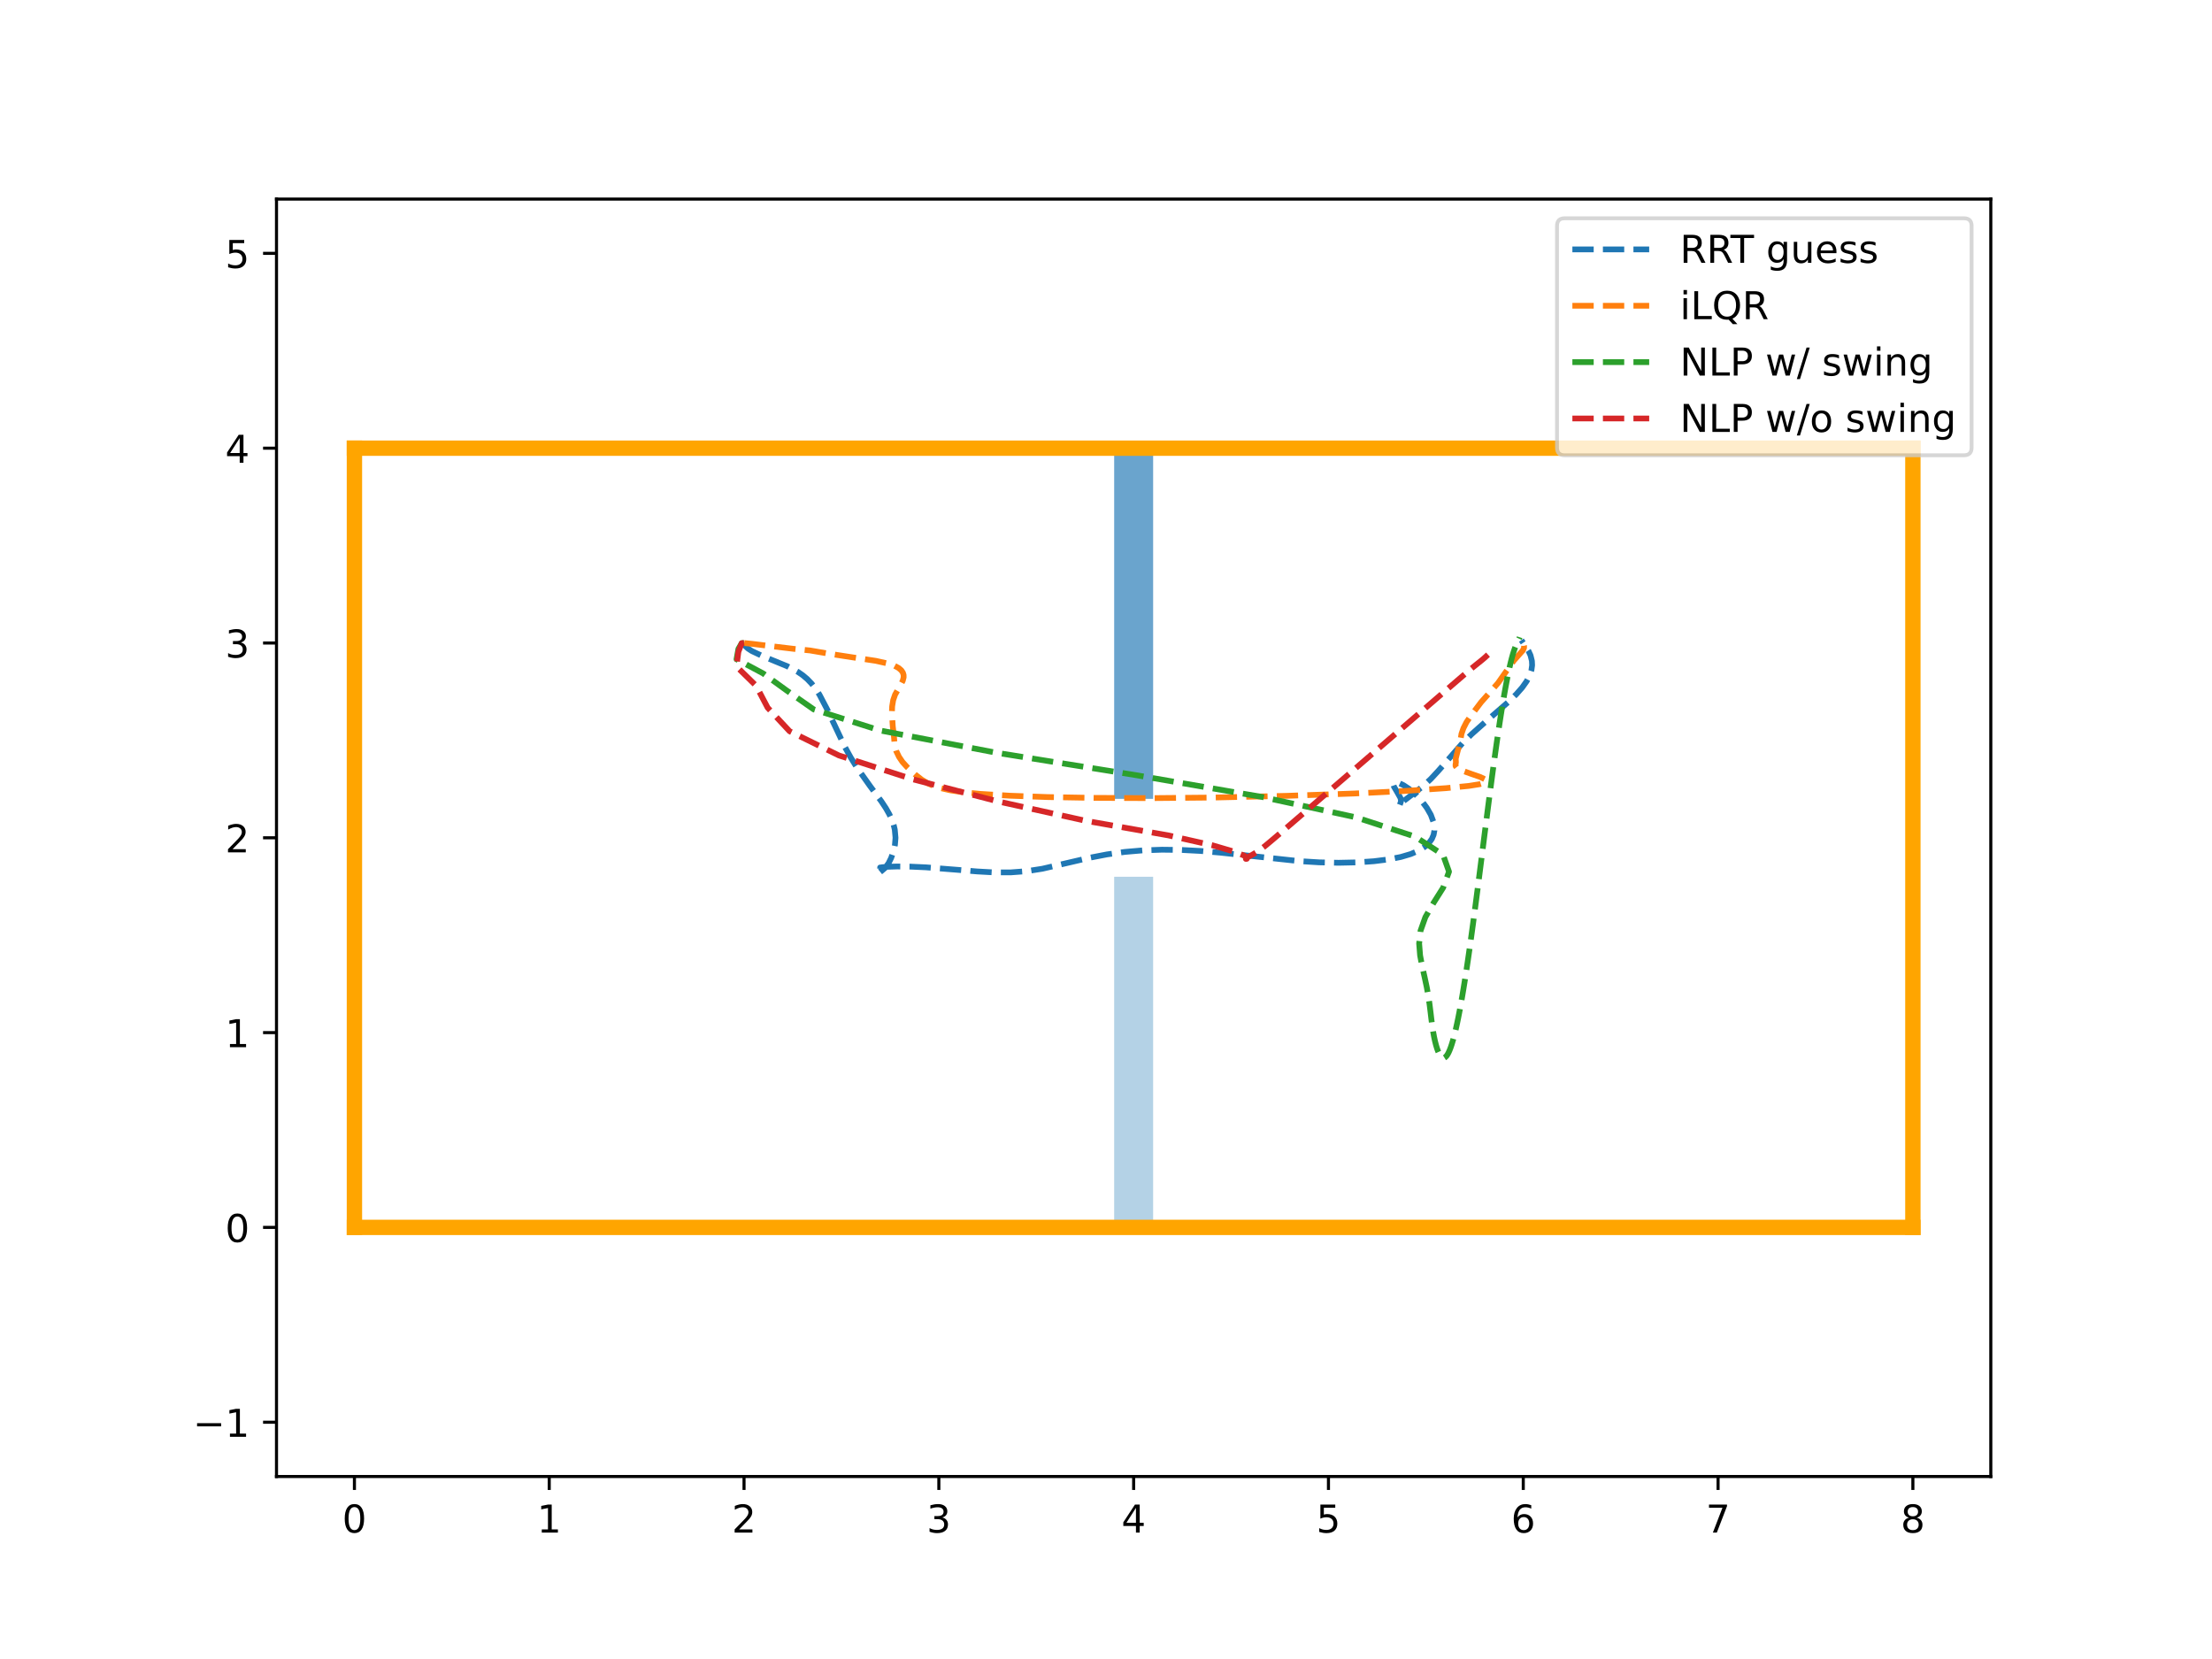
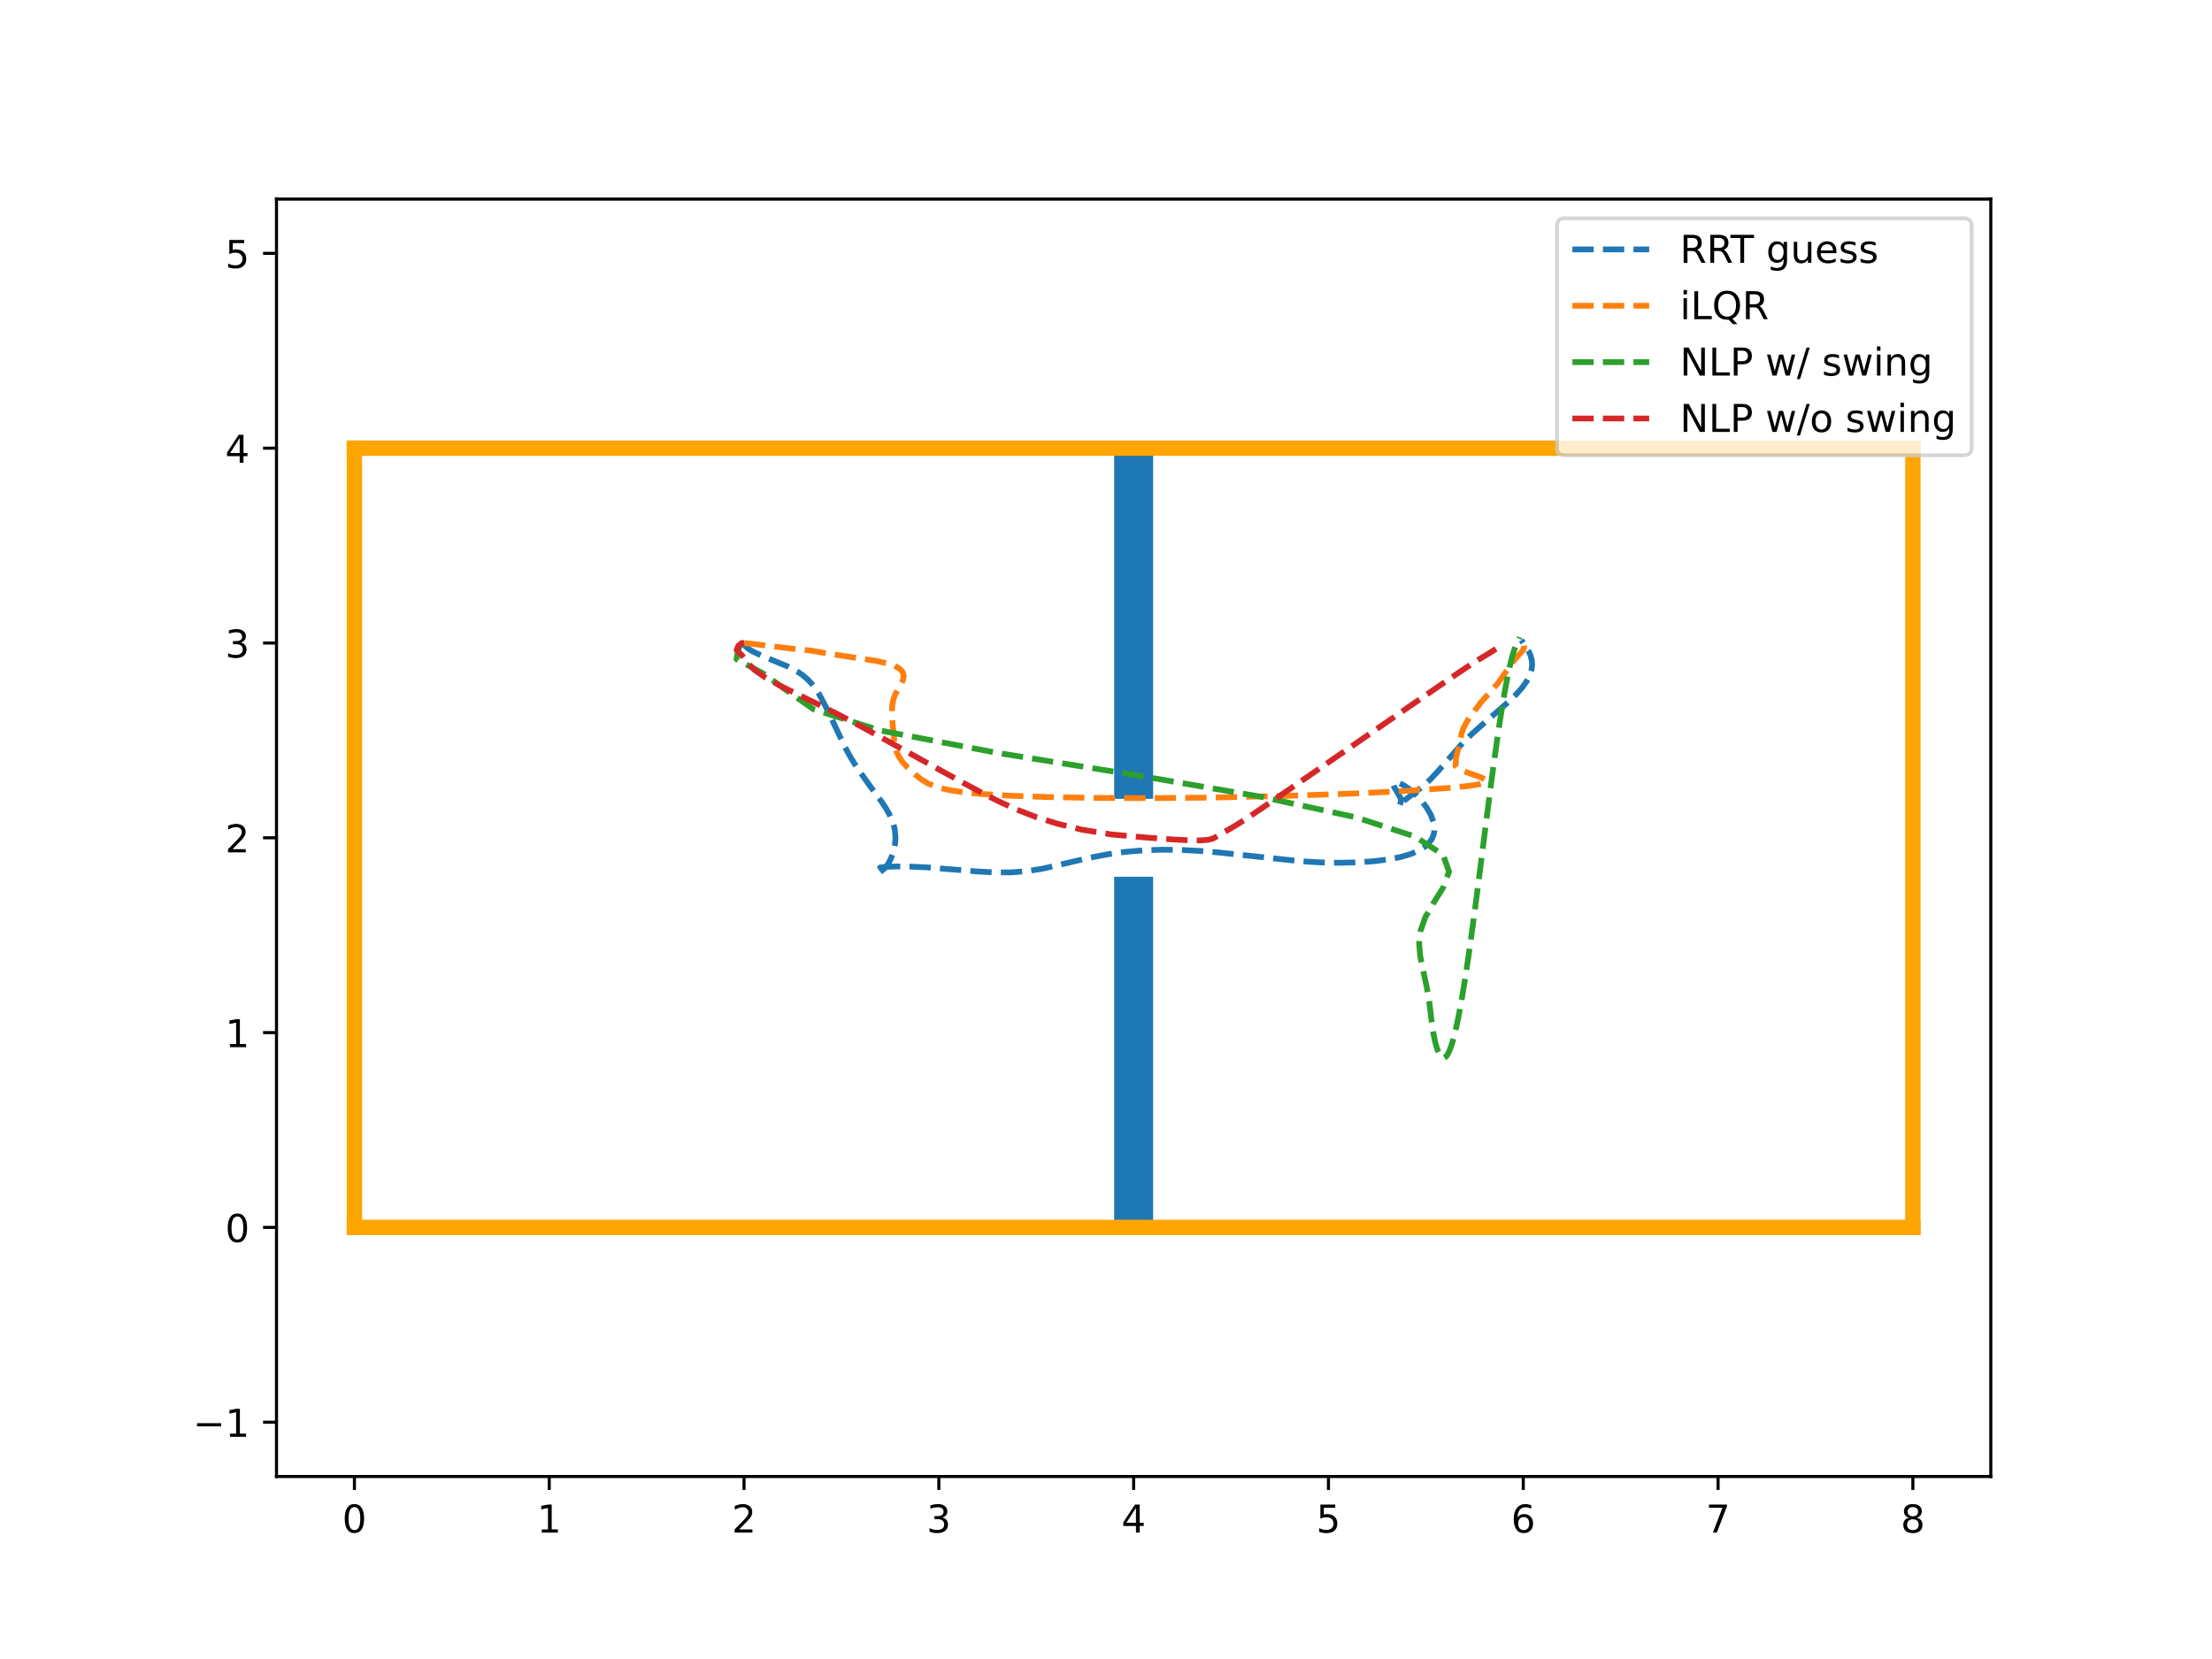
<svg xmlns="http://www.w3.org/2000/svg" xmlns:xlink="http://www.w3.org/1999/xlink" width="576pt" height="432pt" viewBox="0 0 576 432" version="1.1">
  <defs>
    <style type="text/css">*{stroke-linejoin: round; stroke-linecap: butt}</style>
  </defs>
  <g id="figure_1">
    <g id="patch_1">
      <path d="M 0 432  L 576 432  L 576 0  L 0 0  z " style="fill: #ffffff" />
    </g>
    <g id="axes_1">
      <g id="patch_2">
        <path d="M 72 384.48  L 518.4 384.48  L 518.4 51.84  L 72 51.84  z " style="fill: #ffffff" />
      </g>
      <g id="patch_3">
-         <path d="M 290.127 319.615  L 300.273 319.615  L 300.273 228.305  L 290.127 228.305  z " clip-path="url(#p650538c6ff)" style="fill: #1f77b4; opacity: 0.333" />
+         <path d="M 290.127 319.615  L 300.273 319.615  L 300.273 228.305  L 290.127 228.305  z " clip-path="url(#pde24bd3f09)" style="fill: #1f77b4" />
      </g>
      <g id="patch_4">
-         <path d="M 290.127 208.015  L 300.273 208.015  L 300.273 116.705  L 290.127 116.705  z " clip-path="url(#p650538c6ff)" style="fill: #1f77b4; opacity: 0.667" />
+         <path d="M 290.127 208.015  L 300.273 208.015  L 300.273 116.705  L 290.127 116.705  z " clip-path="url(#pde24bd3f09)" style="fill: #1f77b4" />
      </g>
      <g id="matplotlib.axis_1">
        <g id="xtick_1">
          <g id="line2d_1">
            <defs>
-               <path id="mfae6394531" d="M 0 0  L 0 3.5  " style="stroke: #000000; stroke-width: 0.8" />
-             </defs>
-             <g>
-               <use xlink:href="#mfae6394531" x="92.291" y="384.48" style="stroke: #000000; stroke-width: 0.8" />
+               <path id="mb5bb450be8" d="M 0 0  L 0 3.5  " style="stroke: #000000; stroke-width: 0.8" />
+             </defs>
+             <g>
+               <use xlink:href="#mb5bb450be8" x="92.291" y="384.48" style="stroke: #000000; stroke-width: 0.8" />
            </g>
          </g>
          <g id="text_1">
            <g transform="translate(89.10966 399.0784) scale(0.1 -0.1)">
              <defs>
                <path id="DejaVuSans-30" d="M 2034 4250  Q 1547 4250 1301 3770  Q 1056 3291 1056 2328  Q 1056 1369 1301 889  Q 1547 409 2034 409  Q 2525 409 2770 889  Q 3016 1369 3016 2328  Q 3016 3291 2770 3770  Q 2525 4250 2034 4250  z M 2034 4750  Q 2819 4750 3233 4129  Q 3647 3509 3647 2328  Q 3647 1150 3233 529  Q 2819 -91 2034 -91  Q 1250 -91 836 529  Q 422 1150 422 2328  Q 422 3509 836 4129  Q 1250 4750 2034 4750  z " transform="scale(0.015625)" />
              </defs>
              <use xlink:href="#DejaVuSans-30" />
            </g>
          </g>
        </g>
        <g id="xtick_2">
          <g id="line2d_2">
            <g>
-               <use xlink:href="#mfae6394531" x="143.018" y="384.48" style="stroke: #000000; stroke-width: 0.8" />
+               <use xlink:href="#mb5bb450be8" x="143.018" y="384.48" style="stroke: #000000; stroke-width: 0.8" />
            </g>
          </g>
          <g id="text_2">
            <g transform="translate(139.8369 399.0784) scale(0.1 -0.1)">
              <defs>
                <path id="DejaVuSans-31" d="M 794 531  L 1825 531  L 1825 4091  L 703 3866  L 703 4441  L 1819 4666  L 2450 4666  L 2450 531  L 3481 531  L 3481 0  L 794 0  L 794 531  z " transform="scale(0.015625)" />
              </defs>
              <use xlink:href="#DejaVuSans-31" />
            </g>
          </g>
        </g>
        <g id="xtick_3">
          <g id="line2d_3">
            <g>
-               <use xlink:href="#mfae6394531" x="193.745" y="384.48" style="stroke: #000000; stroke-width: 0.8" />
+               <use xlink:href="#mb5bb450be8" x="193.745" y="384.48" style="stroke: #000000; stroke-width: 0.8" />
            </g>
          </g>
          <g id="text_3">
            <g transform="translate(190.5642 399.0784) scale(0.1 -0.1)">
              <defs>
                <path id="DejaVuSans-32" d="M 1228 531  L 3431 531  L 3431 0  L 469 0  L 469 531  Q 828 903 1448 1529  Q 2069 2156 2228 2338  Q 2531 2678 2651 2914  Q 2772 3150 2772 3378  Q 2772 3750 2511 3984  Q 2250 4219 1831 4219  Q 1534 4219 1204 4116  Q 875 4013 500 3803  L 500 4441  Q 881 4594 1212 4672  Q 1544 4750 1819 4750  Q 2544 4750 2975 4387  Q 3406 4025 3406 3419  Q 3406 3131 3298 2873  Q 3191 2616 2906 2266  Q 2828 2175 2409 1742  Q 1991 1309 1228 531  z " transform="scale(0.015625)" />
              </defs>
              <use xlink:href="#DejaVuSans-32" />
            </g>
          </g>
        </g>
        <g id="xtick_4">
          <g id="line2d_4">
            <g>
-               <use xlink:href="#mfae6394531" x="244.473" y="384.48" style="stroke: #000000; stroke-width: 0.8" />
+               <use xlink:href="#mb5bb450be8" x="244.473" y="384.48" style="stroke: #000000; stroke-width: 0.8" />
            </g>
          </g>
          <g id="text_4">
            <g transform="translate(241.2915 399.0784) scale(0.1 -0.1)">
              <defs>
                <path id="DejaVuSans-33" d="M 2597 2516  Q 3050 2419 3304 2112  Q 3559 1806 3559 1356  Q 3559 666 3084 287  Q 2609 -91 1734 -91  Q 1441 -91 1130 -33  Q 819 25 488 141  L 488 750  Q 750 597 1062 519  Q 1375 441 1716 441  Q 2309 441 2620 675  Q 2931 909 2931 1356  Q 2931 1769 2642 2001  Q 2353 2234 1838 2234  L 1294 2234  L 1294 2753  L 1863 2753  Q 2328 2753 2575 2939  Q 2822 3125 2822 3475  Q 2822 3834 2567 4026  Q 2313 4219 1838 4219  Q 1578 4219 1281 4162  Q 984 4106 628 3988  L 628 4550  Q 988 4650 1302 4700  Q 1616 4750 1894 4750  Q 2613 4750 3031 4423  Q 3450 4097 3450 3541  Q 3450 3153 3228 2886  Q 3006 2619 2597 2516  z " transform="scale(0.015625)" />
              </defs>
              <use xlink:href="#DejaVuSans-33" />
            </g>
          </g>
        </g>
        <g id="xtick_5">
          <g id="line2d_5">
            <g>
-               <use xlink:href="#mfae6394531" x="295.2" y="384.48" style="stroke: #000000; stroke-width: 0.8" />
+               <use xlink:href="#mb5bb450be8" x="295.2" y="384.48" style="stroke: #000000; stroke-width: 0.8" />
            </g>
          </g>
          <g id="text_5">
            <g transform="translate(292.0188 399.0784) scale(0.1 -0.1)">
              <defs>
                <path id="DejaVuSans-34" d="M 2419 4116  L 825 1625  L 2419 1625  L 2419 4116  z M 2253 4666  L 3047 4666  L 3047 1625  L 3713 1625  L 3713 1100  L 3047 1100  L 3047 0  L 2419 0  L 2419 1100  L 313 1100  L 313 1709  L 2253 4666  z " transform="scale(0.015625)" />
              </defs>
              <use xlink:href="#DejaVuSans-34" />
            </g>
          </g>
        </g>
        <g id="xtick_6">
          <g id="line2d_6">
            <g>
-               <use xlink:href="#mfae6394531" x="345.927" y="384.48" style="stroke: #000000; stroke-width: 0.8" />
+               <use xlink:href="#mb5bb450be8" x="345.927" y="384.48" style="stroke: #000000; stroke-width: 0.8" />
            </g>
          </g>
          <g id="text_6">
            <g transform="translate(342.746 399.0784) scale(0.1 -0.1)">
              <defs>
                <path id="DejaVuSans-35" d="M 691 4666  L 3169 4666  L 3169 4134  L 1269 4134  L 1269 2991  Q 1406 3038 1543 3061  Q 1681 3084 1819 3084  Q 2600 3084 3056 2656  Q 3513 2228 3513 1497  Q 3513 744 3044 326  Q 2575 -91 1722 -91  Q 1428 -91 1123 -41  Q 819 9 494 109  L 494 744  Q 775 591 1075 516  Q 1375 441 1709 441  Q 2250 441 2565 725  Q 2881 1009 2881 1497  Q 2881 1984 2565 2268  Q 2250 2553 1709 2553  Q 1456 2553 1204 2497  Q 953 2441 691 2322  L 691 4666  z " transform="scale(0.015625)" />
              </defs>
              <use xlink:href="#DejaVuSans-35" />
            </g>
          </g>
        </g>
        <g id="xtick_7">
          <g id="line2d_7">
            <g>
-               <use xlink:href="#mfae6394531" x="396.655" y="384.48" style="stroke: #000000; stroke-width: 0.8" />
+               <use xlink:href="#mb5bb450be8" x="396.655" y="384.48" style="stroke: #000000; stroke-width: 0.8" />
            </g>
          </g>
          <g id="text_7">
            <g transform="translate(393.4733 399.0784) scale(0.1 -0.1)">
              <defs>
                <path id="DejaVuSans-36" d="M 2113 2584  Q 1688 2584 1439 2293  Q 1191 2003 1191 1497  Q 1191 994 1439 701  Q 1688 409 2113 409  Q 2538 409 2786 701  Q 3034 994 3034 1497  Q 3034 2003 2786 2293  Q 2538 2584 2113 2584  z M 3366 4563  L 3366 3988  Q 3128 4100 2886 4159  Q 2644 4219 2406 4219  Q 1781 4219 1451 3797  Q 1122 3375 1075 2522  Q 1259 2794 1537 2939  Q 1816 3084 2150 3084  Q 2853 3084 3261 2657  Q 3669 2231 3669 1497  Q 3669 778 3244 343  Q 2819 -91 2113 -91  Q 1303 -91 875 529  Q 447 1150 447 2328  Q 447 3434 972 4092  Q 1497 4750 2381 4750  Q 2619 4750 2861 4703  Q 3103 4656 3366 4563  z " transform="scale(0.015625)" />
              </defs>
              <use xlink:href="#DejaVuSans-36" />
            </g>
          </g>
        </g>
        <g id="xtick_8">
          <g id="line2d_8">
            <g>
-               <use xlink:href="#mfae6394531" x="447.382" y="384.48" style="stroke: #000000; stroke-width: 0.8" />
+               <use xlink:href="#mb5bb450be8" x="447.382" y="384.48" style="stroke: #000000; stroke-width: 0.8" />
            </g>
          </g>
          <g id="text_8">
            <g transform="translate(444.2006 399.0784) scale(0.1 -0.1)">
              <defs>
                <path id="DejaVuSans-37" d="M 525 4666  L 3525 4666  L 3525 4397  L 1831 0  L 1172 0  L 2766 4134  L 525 4134  L 525 4666  z " transform="scale(0.015625)" />
              </defs>
              <use xlink:href="#DejaVuSans-37" />
            </g>
          </g>
        </g>
        <g id="xtick_9">
          <g id="line2d_9">
            <g>
-               <use xlink:href="#mfae6394531" x="498.109" y="384.48" style="stroke: #000000; stroke-width: 0.8" />
+               <use xlink:href="#mb5bb450be8" x="498.109" y="384.48" style="stroke: #000000; stroke-width: 0.8" />
            </g>
          </g>
          <g id="text_9">
            <g transform="translate(494.9278 399.0784) scale(0.1 -0.1)">
              <defs>
                <path id="DejaVuSans-38" d="M 2034 2216  Q 1584 2216 1326 1975  Q 1069 1734 1069 1313  Q 1069 891 1326 650  Q 1584 409 2034 409  Q 2484 409 2743 651  Q 3003 894 3003 1313  Q 3003 1734 2745 1975  Q 2488 2216 2034 2216  z M 1403 2484  Q 997 2584 770 2862  Q 544 3141 544 3541  Q 544 4100 942 4425  Q 1341 4750 2034 4750  Q 2731 4750 3128 4425  Q 3525 4100 3525 3541  Q 3525 3141 3298 2862  Q 3072 2584 2669 2484  Q 3125 2378 3379 2068  Q 3634 1759 3634 1313  Q 3634 634 3220 271  Q 2806 -91 2034 -91  Q 1263 -91 848 271  Q 434 634 434 1313  Q 434 1759 690 2068  Q 947 2378 1403 2484  z M 1172 3481  Q 1172 3119 1398 2916  Q 1625 2713 2034 2713  Q 2441 2713 2670 2916  Q 2900 3119 2900 3481  Q 2900 3844 2670 4047  Q 2441 4250 2034 4250  Q 1625 4250 1398 4047  Q 1172 3844 1172 3481  z " transform="scale(0.015625)" />
              </defs>
              <use xlink:href="#DejaVuSans-38" />
            </g>
          </g>
        </g>
      </g>
      <g id="matplotlib.axis_2">
        <g id="ytick_1">
          <g id="line2d_10">
            <defs>
-               <path id="mdab2710b0b" d="M 0 0  L -3.5 0  " style="stroke: #000000; stroke-width: 0.8" />
-             </defs>
-             <g>
-               <use xlink:href="#mdab2710b0b" x="72" y="370.342" style="stroke: #000000; stroke-width: 0.8" />
+               <path id="m4dc78b1f17" d="M 0 0  L -3.5 0  " style="stroke: #000000; stroke-width: 0.8" />
+             </defs>
+             <g>
+               <use xlink:href="#m4dc78b1f17" x="72" y="370.342" style="stroke: #000000; stroke-width: 0.8" />
            </g>
          </g>
          <g id="text_10">
            <g transform="translate(50.25781 374.141) scale(0.1 -0.1)">
              <defs>
                <path id="DejaVuSans-2212" d="M 678 2272  L 4684 2272  L 4684 1741  L 678 1741  L 678 2272  z " transform="scale(0.015625)" />
              </defs>
              <use xlink:href="#DejaVuSans-2212" />
              <use xlink:href="#DejaVuSans-31" x="83.789" />
            </g>
          </g>
        </g>
        <g id="ytick_2">
          <g id="line2d_11">
            <g>
-               <use xlink:href="#mdab2710b0b" x="72" y="319.615" style="stroke: #000000; stroke-width: 0.8" />
+               <use xlink:href="#m4dc78b1f17" x="72" y="319.615" style="stroke: #000000; stroke-width: 0.8" />
            </g>
          </g>
          <g id="text_11">
            <g transform="translate(58.6375 323.4138) scale(0.1 -0.1)">
              <use xlink:href="#DejaVuSans-30" />
            </g>
          </g>
        </g>
        <g id="ytick_3">
          <g id="line2d_12">
            <g>
-               <use xlink:href="#mdab2710b0b" x="72" y="268.887" style="stroke: #000000; stroke-width: 0.8" />
+               <use xlink:href="#m4dc78b1f17" x="72" y="268.887" style="stroke: #000000; stroke-width: 0.8" />
            </g>
          </g>
          <g id="text_12">
            <g transform="translate(58.6375 272.6865) scale(0.1 -0.1)">
              <use xlink:href="#DejaVuSans-31" />
            </g>
          </g>
        </g>
        <g id="ytick_4">
          <g id="line2d_13">
            <g>
-               <use xlink:href="#mdab2710b0b" x="72" y="218.16" style="stroke: #000000; stroke-width: 0.8" />
+               <use xlink:href="#m4dc78b1f17" x="72" y="218.16" style="stroke: #000000; stroke-width: 0.8" />
            </g>
          </g>
          <g id="text_13">
            <g transform="translate(58.6375 221.9592) scale(0.1 -0.1)">
              <use xlink:href="#DejaVuSans-32" />
            </g>
          </g>
        </g>
        <g id="ytick_5">
          <g id="line2d_14">
            <g>
-               <use xlink:href="#mdab2710b0b" x="72" y="167.433" style="stroke: #000000; stroke-width: 0.8" />
+               <use xlink:href="#m4dc78b1f17" x="72" y="167.433" style="stroke: #000000; stroke-width: 0.8" />
            </g>
          </g>
          <g id="text_14">
            <g transform="translate(58.6375 171.2319) scale(0.1 -0.1)">
              <use xlink:href="#DejaVuSans-33" />
            </g>
          </g>
        </g>
        <g id="ytick_6">
          <g id="line2d_15">
            <g>
-               <use xlink:href="#mdab2710b0b" x="72" y="116.705" style="stroke: #000000; stroke-width: 0.8" />
+               <use xlink:href="#m4dc78b1f17" x="72" y="116.705" style="stroke: #000000; stroke-width: 0.8" />
            </g>
          </g>
          <g id="text_15">
            <g transform="translate(58.6375 120.5047) scale(0.1 -0.1)">
              <use xlink:href="#DejaVuSans-34" />
            </g>
          </g>
        </g>
        <g id="ytick_7">
          <g id="line2d_16">
            <g>
-               <use xlink:href="#mdab2710b0b" x="72" y="65.978" style="stroke: #000000; stroke-width: 0.8" />
+               <use xlink:href="#m4dc78b1f17" x="72" y="65.978" style="stroke: #000000; stroke-width: 0.8" />
            </g>
          </g>
          <g id="text_16">
            <g transform="translate(58.6375 69.7774) scale(0.1 -0.1)">
              <use xlink:href="#DejaVuSans-35" />
            </g>
          </g>
        </g>
      </g>
      <g id="line2d_17">
-         <path d="M 92.291 319.615  L 498.109 319.615  " clip-path="url(#p650538c6ff)" style="fill: none; stroke: #ffa500; stroke-width: 4; stroke-linecap: square" />
+         <path d="M 92.291 319.615  L 498.109 319.615  " clip-path="url(#pde24bd3f09)" style="fill: none; stroke: #ffa500; stroke-width: 4; stroke-linecap: square" />
      </g>
      <g id="line2d_18">
-         <path d="M 92.291 116.705  L 498.109 116.705  " clip-path="url(#p650538c6ff)" style="fill: none; stroke: #ffa500; stroke-width: 4; stroke-linecap: square" />
+         <path d="M 92.291 116.705  L 498.109 116.705  " clip-path="url(#pde24bd3f09)" style="fill: none; stroke: #ffa500; stroke-width: 4; stroke-linecap: square" />
      </g>
      <g id="line2d_19">
-         <path d="M 92.291 319.615  L 92.291 116.705  " clip-path="url(#p650538c6ff)" style="fill: none; stroke: #ffa500; stroke-width: 4; stroke-linecap: square" />
+         <path d="M 92.291 319.615  L 92.291 116.705  " clip-path="url(#pde24bd3f09)" style="fill: none; stroke: #ffa500; stroke-width: 4; stroke-linecap: square" />
      </g>
      <g id="line2d_20">
-         <path d="M 498.109 319.615  L 498.109 116.705  " clip-path="url(#p650538c6ff)" style="fill: none; stroke: #ffa500; stroke-width: 4; stroke-linecap: square" />
+         <path d="M 498.109 319.615  L 498.109 116.705  " clip-path="url(#pde24bd3f09)" style="fill: none; stroke: #ffa500; stroke-width: 4; stroke-linecap: square" />
      </g>
      <g id="line2d_21">
-         <path d="M 193.745 167.433  L 193.847 167.851  L 194.163 168.318  L 194.791 168.889  L 195.768 169.523  L 198.588 170.857  L 205.028 173.5  L 207.795 174.973  L 209.043 175.837  L 210.213 176.828  L 211.316 177.981  L 212.366 179.326  L 213.38 180.886  L 215.379 184.7  L 220.061 194.608  L 221.535 197.268  L 223.141 199.863  L 226.525 204.64  L 229.521 208.693  L 230.68 210.447  L 231.582 212.038  L 232.247 213.486  L 232.707 214.806  L 232.996 216.015  L 233.188 218.148  L 233.042 219.965  L 232.71 221.513  L 232.068 223.386  L 231.387 224.768  L 230.513 225.971  L 229.59 226.761  L 228.772 227.417  L 228.893 227.561  L 229.151 227.525  L 229.259 227.294  L 229.225 226.706  L 229.184 225.892  L 229.214 225.922  L 229.664 225.83  L 231.073 225.707  L 233.6 225.629  L 237.068 225.668  L 241.141 225.853  L 249.979 226.552  L 254.444 226.924  L 258.844 227.167  L 263.144 227.169  L 267.332 226.856  L 271.425 226.221  L 279.589 224.326  L 283.834 223.336  L 288.263 222.483  L 292.881 221.838  L 297.659 221.429  L 302.561 221.261  L 307.549 221.321  L 312.597 221.585  L 317.687 222.018  L 338.35 224.237  L 343.514 224.553  L 348.562 224.665  L 353.361 224.563  L 357.745 224.262  L 361.571 223.785  L 364.772 223.153  L 367.363 222.386  L 369.4 221.509  L 370.952 220.547  L 372.083 219.523  L 372.851 218.459  L 373.311 217.375  L 373.512 216.288  L 373.5 215.212  L 373.318 214.16  L 372.582 212.167  L 371.546 210.366  L 370.377 208.787  L 368.591 206.852  L 366.913 205.415  L 365.428 204.438  L 364.218 203.88  L 363.361 203.705  L 363.009 203.78  L 362.832 203.984  L 362.812 204.294  L 363.014 204.895  L 363.824 206.265  L 364.676 207.784  L 364.832 208.528  L 364.71 209.013  L 364.367 209.924  L 364.431 209.985  L 364.418 209.787  L 364.417 209.793  L 364.426 209.714  L 364.538 209.482  L 365.474 208.608  L 370.473 204.794  L 372.593 202.827  L 374.603 200.652  L 380.846 193.503  L 383.233 191.155  L 387.007 187.795  L 392.921 182.666  L 394.836 180.788  L 396.386 179.022  L 397.548 177.378  L 398.335 175.863  L 398.786 174.481  L 398.957 173.231  L 398.906 172.111  L 398.546 170.661  L 398 169.465  L 397.033 167.966  L 396.162 166.696  L 396.162 166.696  " clip-path="url(#p650538c6ff)" style="fill: none; stroke-dasharray: 5.55,2.4; stroke-dashoffset: 0; stroke: #1f77b4; stroke-width: 1.5" />
+         <path d="M 193.745 167.433  L 193.847 167.851  L 194.163 168.318  L 194.791 168.889  L 195.768 169.523  L 198.588 170.857  L 205.028 173.5  L 207.795 174.973  L 209.043 175.837  L 210.213 176.828  L 211.316 177.981  L 212.366 179.326  L 213.38 180.886  L 215.379 184.7  L 220.061 194.608  L 221.535 197.268  L 223.141 199.863  L 226.525 204.64  L 229.521 208.693  L 230.68 210.447  L 231.582 212.038  L 232.247 213.486  L 232.707 214.806  L 232.996 216.015  L 233.188 218.148  L 233.042 219.965  L 232.71 221.513  L 232.068 223.386  L 231.387 224.768  L 230.513 225.971  L 229.59 226.761  L 228.772 227.417  L 228.893 227.561  L 229.151 227.525  L 229.259 227.294  L 229.225 226.706  L 229.184 225.892  L 229.214 225.922  L 229.664 225.83  L 231.073 225.707  L 233.6 225.629  L 237.068 225.668  L 241.141 225.853  L 249.979 226.552  L 254.444 226.924  L 258.844 227.167  L 263.144 227.169  L 267.332 226.856  L 271.425 226.221  L 279.589 224.326  L 283.834 223.336  L 288.263 222.483  L 292.881 221.838  L 297.659 221.429  L 302.561 221.261  L 307.549 221.321  L 312.597 221.585  L 317.687 222.018  L 338.35 224.237  L 343.514 224.553  L 348.562 224.665  L 353.361 224.563  L 357.745 224.262  L 361.571 223.785  L 364.772 223.153  L 367.363 222.386  L 369.4 221.509  L 370.952 220.547  L 372.083 219.523  L 372.851 218.459  L 373.311 217.375  L 373.512 216.288  L 373.5 215.212  L 373.318 214.16  L 372.582 212.167  L 371.546 210.366  L 370.377 208.787  L 368.591 206.852  L 366.913 205.415  L 365.428 204.438  L 364.218 203.88  L 363.361 203.705  L 363.009 203.78  L 362.832 203.984  L 362.812 204.294  L 363.014 204.895  L 363.824 206.265  L 364.676 207.784  L 364.832 208.528  L 364.71 209.013  L 364.367 209.924  L 364.431 209.985  L 364.418 209.787  L 364.417 209.793  L 364.426 209.714  L 364.538 209.482  L 365.474 208.608  L 370.473 204.794  L 372.593 202.827  L 374.603 200.652  L 380.846 193.503  L 383.233 191.155  L 387.007 187.795  L 392.921 182.666  L 394.836 180.788  L 396.386 179.022  L 397.548 177.378  L 398.335 175.863  L 398.786 174.481  L 398.957 173.231  L 398.906 172.111  L 398.546 170.661  L 398 169.465  L 397.033 167.966  L 396.162 166.696  L 396.162 166.696  " clip-path="url(#pde24bd3f09)" style="fill: none; stroke-dasharray: 5.55,2.4; stroke-dashoffset: 0; stroke: #1f77b4; stroke-width: 1.5" />
      </g>
      <g id="line2d_22">
-         <path d="M 193.745 167.433  L 193.793 167.451  L 195.839 167.654  L 201.3 168.316  L 206.797 168.971  L 210.953 169.381  L 215.707 170.195  L 221.972 171.167  L 228.053 172.078  L 231.409 172.83  L 232.95 173.38  L 234.013 173.957  L 234.701 174.552  L 235.108 175.156  L 235.296 175.763  L 235.308 176.37  L 235.072 177.273  L 234.462 178.444  L 233.078 180.878  L 232.585 182.307  L 232.319 183.924  L 232.249 185.569  L 232.474 189.118  L 232.768 191.618  L 232.997 194.314  L 233.373 195.567  L 234.097 197.077  L 234.989 198.394  L 236.175 199.71  L 238.236 201.63  L 240.022 203.028  L 241.539 203.948  L 243.099 204.627  L 245.045 205.247  L 247.504 205.802  L 250.793 206.293  L 255.306 206.73  L 262.961 207.202  L 272.785 207.554  L 284.9 207.765  L 299.571 207.831  L 315.865 207.683  L 335.061 207.233  L 352.622 206.629  L 365.238 206.004  L 376.523 205.236  L 382.456 204.652  L 385.287 204.206  L 386.721 203.766  L 387.039 203.436  L 386.973 203.214  L 386.578 202.878  L 385.42 202.315  L 383.192 201.543  L 380.39 200.532  L 379.403 199.938  L 379.03 199.457  L 379.023 199.091  L 379.116 198.506  L 379.068 197.58  L 379.315 196.565  L 380.255 192.969  L 380.57 191.076  L 381.082 189.611  L 381.863 188.069  L 382.956 186.458  L 385.672 182.858  L 388.57 179.592  L 390.076 177.869  L 391.825 175.379  L 394.182 172.034  L 396.537 169.378  L 396.853 168.699  L 396.868 168.185  L 396.654 167.366  L 396.654 167.366  " clip-path="url(#p650538c6ff)" style="fill: none; stroke-dasharray: 5.55,2.4; stroke-dashoffset: 0; stroke: #ff7f0e; stroke-width: 1.5" />
+         <path d="M 193.745 167.433  L 193.793 167.451  L 195.839 167.654  L 201.3 168.316  L 206.797 168.971  L 210.953 169.381  L 215.707 170.195  L 221.972 171.167  L 228.053 172.078  L 231.409 172.83  L 232.95 173.38  L 234.013 173.957  L 234.701 174.552  L 235.108 175.156  L 235.296 175.763  L 235.308 176.37  L 235.072 177.273  L 234.462 178.444  L 233.078 180.878  L 232.585 182.307  L 232.319 183.924  L 232.249 185.569  L 232.474 189.118  L 232.768 191.618  L 232.997 194.314  L 233.373 195.567  L 234.097 197.077  L 234.989 198.394  L 236.175 199.71  L 238.236 201.63  L 240.022 203.028  L 241.539 203.948  L 243.099 204.627  L 245.045 205.247  L 247.504 205.802  L 250.793 206.293  L 255.306 206.73  L 262.961 207.202  L 272.785 207.554  L 284.9 207.765  L 299.571 207.831  L 315.865 207.683  L 335.061 207.233  L 352.622 206.629  L 365.238 206.004  L 376.523 205.236  L 382.456 204.652  L 385.287 204.206  L 386.721 203.766  L 387.039 203.436  L 386.973 203.214  L 386.578 202.878  L 385.42 202.315  L 383.192 201.543  L 380.39 200.532  L 379.403 199.938  L 379.03 199.457  L 379.023 199.091  L 379.116 198.506  L 379.068 197.58  L 379.315 196.565  L 380.255 192.969  L 380.57 191.076  L 381.082 189.611  L 381.863 188.069  L 382.956 186.458  L 385.672 182.858  L 388.57 179.592  L 390.076 177.869  L 391.825 175.379  L 394.182 172.034  L 396.537 169.378  L 396.853 168.699  L 396.868 168.185  L 396.654 167.366  L 396.654 167.366  " clip-path="url(#pde24bd3f09)" style="fill: none; stroke-dasharray: 5.55,2.4; stroke-dashoffset: 0; stroke: #ff7f0e; stroke-width: 1.5" />
      </g>
      <g id="line2d_23">
-         <path d="M 193.745 167.433  L 193.138 167.494  L 192.278 168.968  L 191.789 171.658  L 198.695 175.347  L 204.774 179.75  L 211.894 184.73  L 229.154 190.212  L 259.559 196.027  L 296.09 201.895  L 328.572 207.511  L 353.107 212.834  L 368.468 217.847  L 375.751 222.555  L 377.321 226.981  L 375.795 231.152  L 373.304 235.092  L 371.164 238.818  L 369.911 242.343  L 369.542 245.669  L 369.793 248.8  L 370.351 251.737  L 370.973 254.483  L 371.52 257.039  L 371.947 259.409  L 372.266 261.599  L 372.515 263.61  L 372.734 265.45  L 372.95 267.12  L 373.179 268.626  L 373.424 269.972  L 373.684 271.162  L 373.952 272.198  L 374.225 273.086  L 374.497 273.829  L 374.769 274.43  L 375.039 274.893  L 375.309 275.223  L 375.578 275.422  L 375.848 275.494  L 376.118 275.444  L 376.389 275.274  L 376.661 274.989  L 376.934 274.591  L 377.207 274.085  L 377.481 273.474  L 377.756 272.76  L 378.031 271.949  L 378.306 271.043  L 378.582 270.046  L 378.858 268.96  L 379.135 267.791  L 379.412 266.54  L 379.689 265.212  L 379.967 263.809  L 380.245 262.335  L 380.523 260.793  L 380.802 259.187  L 381.081 257.52  L 381.361 255.795  L 381.64 254.015  L 381.92 252.185  L 382.2 250.306  L 382.48 248.382  L 382.761 246.417  L 383.041 244.413  L 383.322 242.374  L 383.603 240.304  L 383.884 238.204  L 384.165 236.079  L 384.446 233.932  L 384.728 231.766  L 385.009 229.583  L 385.29 227.388  L 385.572 225.183  L 385.853 222.972  L 386.135 220.757  L 386.416 218.543  L 386.697 216.331  L 386.979 214.126  L 387.26 211.93  L 387.541 209.746  L 387.822 207.579  L 388.103 205.43  L 388.383 203.304  L 388.664 201.203  L 388.944 199.13  L 389.224 197.089  L 389.504 195.083  L 389.784 193.115  L 390.063 191.189  L 390.342 189.307  L 390.621 187.473  L 390.9 185.69  L 391.178 183.961  L 391.456 182.29  L 391.734 180.68  L 392.011 179.134  L 392.287 177.656  L 392.562 176.248  L 392.835 174.915  L 393.109 173.659  L 393.383 172.484  L 393.66 171.393  L 393.941 170.39  L 394.227 169.478  L 394.516 168.66  L 394.801 167.941  L 395.072 167.323  L 395.315 166.811  L 395.514 166.406  L 395.649 166.113  L 395.708 165.935  " clip-path="url(#p650538c6ff)" style="fill: none; stroke-dasharray: 5.55,2.4; stroke-dashoffset: 0; stroke: #2ca02c; stroke-width: 1.5" />
+         <path d="M 193.745 167.433  L 193.138 167.494  L 192.278 168.968  L 191.789 171.658  L 198.695 175.347  L 204.774 179.75  L 211.894 184.73  L 229.154 190.212  L 259.559 196.027  L 296.09 201.895  L 328.572 207.511  L 353.107 212.834  L 368.468 217.847  L 375.751 222.555  L 377.321 226.981  L 375.795 231.152  L 373.304 235.092  L 371.164 238.818  L 369.911 242.343  L 369.542 245.669  L 369.793 248.8  L 370.351 251.737  L 370.973 254.483  L 371.52 257.039  L 371.947 259.409  L 372.266 261.599  L 372.515 263.61  L 372.734 265.45  L 372.95 267.12  L 373.179 268.626  L 373.424 269.972  L 373.684 271.162  L 373.952 272.198  L 374.225 273.086  L 374.497 273.829  L 374.769 274.43  L 375.039 274.893  L 375.309 275.223  L 375.578 275.422  L 375.848 275.494  L 376.118 275.444  L 376.389 275.274  L 376.661 274.989  L 376.934 274.591  L 377.207 274.085  L 377.481 273.474  L 377.756 272.76  L 378.031 271.949  L 378.306 271.043  L 378.582 270.046  L 378.858 268.96  L 379.135 267.791  L 379.412 266.54  L 379.689 265.212  L 379.967 263.809  L 380.245 262.335  L 380.523 260.793  L 380.802 259.187  L 381.081 257.52  L 381.361 255.795  L 381.64 254.015  L 381.92 252.185  L 382.2 250.306  L 382.48 248.382  L 382.761 246.417  L 383.041 244.413  L 383.322 242.374  L 383.603 240.304  L 383.884 238.204  L 384.165 236.079  L 384.446 233.932  L 384.728 231.766  L 385.009 229.583  L 385.29 227.388  L 385.572 225.183  L 385.853 222.972  L 386.135 220.757  L 386.416 218.543  L 386.697 216.331  L 386.979 214.126  L 387.26 211.93  L 387.541 209.746  L 387.822 207.579  L 388.103 205.43  L 388.383 203.304  L 388.664 201.203  L 388.944 199.13  L 389.224 197.089  L 389.504 195.083  L 389.784 193.115  L 390.063 191.189  L 390.342 189.307  L 390.621 187.473  L 390.9 185.69  L 391.178 183.961  L 391.456 182.29  L 391.734 180.68  L 392.011 179.134  L 392.287 177.656  L 392.562 176.248  L 392.835 174.915  L 393.109 173.659  L 393.383 172.484  L 393.66 171.393  L 393.941 170.39  L 394.227 169.478  L 394.516 168.66  L 394.801 167.941  L 395.072 167.323  L 395.315 166.811  L 395.514 166.406  L 395.649 166.113  L 395.708 165.935  " clip-path="url(#pde24bd3f09)" style="fill: none; stroke-dasharray: 5.55,2.4; stroke-dashoffset: 0; stroke: #2ca02c; stroke-width: 1.5" />
      </g>
      <g id="line2d_24">
-         <path d="M 193.745 167.433  L 193.138 167.494  L 192.274 169.713  L 191.778 173.551  L 196.89 178.561  L 199.892 184.279  L 205.616 190.415  L 218.455 196.718  L 237.668 202.915  L 259.959 208.705  L 282.736 213.734  L 304.241 217.534  L 315.63 220.09  L 321.336 221.761  L 323.997 222.798  L 324.782 223.38  L 324.663 223.635  L 324.424 223.656  L 324.465 223.511  L 324.857 223.246  L 325.499 222.892  L 326.261 222.474  L 327.046 222.009  L 327.807 221.508  L 328.534 220.983  L 329.233 220.438  L 329.917 219.88  L 330.597 219.313  L 331.278 218.738  L 331.962 218.158  L 332.649 217.574  L 333.338 216.988  L 334.027 216.4  L 334.716 215.81  L 335.405 215.22  L 336.093 214.628  L 336.781 214.036  L 337.469 213.444  L 338.157 212.851  L 338.846 212.258  L 339.534 211.665  L 340.222 211.072  L 340.91 210.478  L 341.598 209.885  L 342.286 209.292  L 342.974 208.698  L 343.663 208.105  L 344.351 207.511  L 345.039 206.918  L 345.727 206.324  L 346.415 205.731  L 347.103 205.137  L 347.791 204.544  L 348.48 203.95  L 349.168 203.357  L 349.856 202.763  L 350.544 202.17  L 351.232 201.576  L 351.92 200.982  L 352.608 200.389  L 353.297 199.795  L 353.985 199.202  L 354.673 198.608  L 355.361 198.015  L 356.049 197.421  L 356.737 196.828  L 357.425 196.234  L 358.114 195.641  L 358.802 195.047  L 359.49 194.454  L 360.178 193.86  L 360.866 193.267  L 361.554 192.673  L 362.242 192.08  L 362.931 191.486  L 363.619 190.892  L 364.307 190.299  L 364.995 189.705  L 365.683 189.112  L 366.371 188.518  L 367.059 187.925  L 367.748 187.331  L 368.436 186.738  L 369.124 186.144  L 369.812 185.551  L 370.5 184.957  L 371.188 184.364  L 371.876 183.77  L 372.565 183.177  L 373.253 182.584  L 373.941 181.99  L 374.629 181.397  L 375.317 180.804  L 376.005 180.211  L 376.694 179.618  L 377.382 179.025  L 378.07 178.433  L 378.758 177.841  L 379.446 177.249  L 380.132 176.659  L 380.819 176.069  L 381.505 175.481  L 382.193 174.896  L 382.886 174.313  L 383.586 173.734  L 384.294 173.16  L 385.002 172.594  L 385.695 172.04  L 386.346 171.5  L 386.929 170.98  L 387.453 170.486  L 387.959 170.026  L 388.441 169.613  " clip-path="url(#p650538c6ff)" style="fill: none; stroke-dasharray: 5.55,2.4; stroke-dashoffset: 0; stroke: #d62728; stroke-width: 1.5" />
+         <path d="M 193.745 167.433  L 193.138 167.494  L 192.283 168.124  L 191.802 169.216  L 193.238 170.68  L 194.574 172.421  L 196.378 174.383  L 199.415 176.522  L 203.613 178.799  L 208.463 181.178  L 213.5 183.632  L 218.469 186.136  L 223.297 188.675  L 228.008 191.234  L 232.651 193.8  L 237.262 196.36  L 241.849 198.902  L 246.396 201.412  L 250.883 203.872  L 255.325 206.262  L 259.815 208.556  L 264.537 210.723  L 269.708 212.725  L 275.45 214.522  L 281.854 216.068  L 289.499 217.3  L 298.912 218.126  L 305.605 218.603  L 309.851 218.819  L 312.649 218.838  L 314.44 218.704  L 315.548 218.453  L 316.319 218.112  L 317.023 217.702  L 317.797 217.24  L 318.666 216.738  L 319.604 216.204  L 320.575 215.645  L 321.55 215.066  L 322.516 214.471  L 323.471 213.864  L 324.416 213.248  L 325.357 212.625  L 326.296 211.995  L 327.235 211.361  L 328.175 210.724  L 329.116 210.084  L 330.058 209.442  L 330.999 208.798  L 331.941 208.153  L 332.882 207.507  L 333.823 206.86  L 334.765 206.212  L 335.706 205.564  L 336.647 204.916  L 337.588 204.267  L 338.529 203.618  L 339.471 202.969  L 340.412 202.32  L 341.353 201.67  L 342.294 201.021  L 343.235 200.371  L 344.177 199.722  L 345.118 199.072  L 346.059 198.423  L 347 197.773  L 347.941 197.123  L 348.883 196.474  L 349.824 195.824  L 350.765 195.174  L 351.706 194.524  L 352.647 193.875  L 353.589 193.225  L 354.53 192.575  L 355.471 191.926  L 356.412 191.276  L 357.353 190.626  L 358.295 189.976  L 359.236 189.327  L 360.177 188.677  L 361.118 188.027  L 362.059 187.378  L 363.001 186.728  L 363.942 186.079  L 364.883 185.429  L 365.824 184.78  L 366.765 184.13  L 367.707 183.481  L 368.648 182.832  L 369.589 182.183  L 370.53 181.534  L 371.471 180.886  L 372.413 180.238  L 373.354 179.59  L 374.295 178.943  L 375.237 178.297  L 376.178 177.652  L 377.119 177.008  L 378.06 176.366  L 379 175.726  L 379.939 175.089  L 380.877 174.455  L 381.816 173.826  L 382.76 173.202  L 383.711 172.586  L 384.674 171.979  L 385.644 171.385  L 386.607 170.807  L 387.534 170.249  L 388.389 169.718  L 389.161 169.219  L 389.867 168.76  L 390.452 168.35  " clip-path="url(#pde24bd3f09)" style="fill: none; stroke-dasharray: 5.55,2.4; stroke-dashoffset: 0; stroke: #d62728; stroke-width: 1.5" />
      </g>
      <g id="patch_5">
        <path d="M 72 384.48  L 72 51.84  " style="fill: none; stroke: #000000; stroke-width: 0.8; stroke-linejoin: miter; stroke-linecap: square" />
      </g>
      <g id="patch_6">
        <path d="M 518.4 384.48  L 518.4 51.84  " style="fill: none; stroke: #000000; stroke-width: 0.8; stroke-linejoin: miter; stroke-linecap: square" />
      </g>
      <g id="patch_7">
        <path d="M 72 384.48  L 518.4 384.48  " style="fill: none; stroke: #000000; stroke-width: 0.8; stroke-linejoin: miter; stroke-linecap: square" />
      </g>
      <g id="patch_8">
        <path d="M 72 51.84  L 518.4 51.84  " style="fill: none; stroke: #000000; stroke-width: 0.8; stroke-linejoin: miter; stroke-linecap: square" />
      </g>
      <g id="legend_1">
        <g id="patch_9">
          <path d="M 407.444 118.552  L 511.4 118.552  Q 513.4 118.552 513.4 116.552  L 513.4 58.84  Q 513.4 56.84 511.4 56.84  L 407.444 56.84  Q 405.444 56.84 405.444 58.84  L 405.444 116.552  Q 405.444 118.552 407.444 118.552  z " style="fill: #ffffff; opacity: 0.8; stroke: #cccccc; stroke-linejoin: miter" />
        </g>
        <g id="line2d_25">
          <path d="M 409.444 64.938  L 419.444 64.938  L 429.444 64.938  " style="fill: none; stroke-dasharray: 5.55,2.4; stroke-dashoffset: 0; stroke: #1f77b4; stroke-width: 1.5" />
        </g>
        <g id="text_17">
          <g transform="translate(437.4438 68.43844) scale(0.1 -0.1)">
            <defs>
              <path id="DejaVuSans-52" d="M 2841 2188  Q 3044 2119 3236 1894  Q 3428 1669 3622 1275  L 4263 0  L 3584 0  L 2988 1197  Q 2756 1666 2539 1819  Q 2322 1972 1947 1972  L 1259 1972  L 1259 0  L 628 0  L 628 4666  L 2053 4666  Q 2853 4666 3247 4331  Q 3641 3997 3641 3322  Q 3641 2881 3436 2590  Q 3231 2300 2841 2188  z M 1259 4147  L 1259 2491  L 2053 2491  Q 2509 2491 2742 2702  Q 2975 2913 2975 3322  Q 2975 3731 2742 3939  Q 2509 4147 2053 4147  L 1259 4147  z " transform="scale(0.015625)" />
              <path id="DejaVuSans-54" d="M -19 4666  L 3928 4666  L 3928 4134  L 2272 4134  L 2272 0  L 1638 0  L 1638 4134  L -19 4134  L -19 4666  z " transform="scale(0.015625)" />
              <path id="DejaVuSans-20" transform="scale(0.015625)" />
              <path id="DejaVuSans-67" d="M 2906 1791  Q 2906 2416 2648 2759  Q 2391 3103 1925 3103  Q 1463 3103 1205 2759  Q 947 2416 947 1791  Q 947 1169 1205 825  Q 1463 481 1925 481  Q 2391 481 2648 825  Q 2906 1169 2906 1791  z M 3481 434  Q 3481 -459 3084 -895  Q 2688 -1331 1869 -1331  Q 1566 -1331 1297 -1286  Q 1028 -1241 775 -1147  L 775 -588  Q 1028 -725 1275 -790  Q 1522 -856 1778 -856  Q 2344 -856 2625 -561  Q 2906 -266 2906 331  L 2906 616  Q 2728 306 2450 153  Q 2172 0 1784 0  Q 1141 0 747 490  Q 353 981 353 1791  Q 353 2603 747 3093  Q 1141 3584 1784 3584  Q 2172 3584 2450 3431  Q 2728 3278 2906 2969  L 2906 3500  L 3481 3500  L 3481 434  z " transform="scale(0.015625)" />
              <path id="DejaVuSans-75" d="M 544 1381  L 544 3500  L 1119 3500  L 1119 1403  Q 1119 906 1312 657  Q 1506 409 1894 409  Q 2359 409 2629 706  Q 2900 1003 2900 1516  L 2900 3500  L 3475 3500  L 3475 0  L 2900 0  L 2900 538  Q 2691 219 2414 64  Q 2138 -91 1772 -91  Q 1169 -91 856 284  Q 544 659 544 1381  z M 1991 3584  L 1991 3584  z " transform="scale(0.015625)" />
              <path id="DejaVuSans-65" d="M 3597 1894  L 3597 1613  L 953 1613  Q 991 1019 1311 708  Q 1631 397 2203 397  Q 2534 397 2845 478  Q 3156 559 3463 722  L 3463 178  Q 3153 47 2828 -22  Q 2503 -91 2169 -91  Q 1331 -91 842 396  Q 353 884 353 1716  Q 353 2575 817 3079  Q 1281 3584 2069 3584  Q 2775 3584 3186 3129  Q 3597 2675 3597 1894  z M 3022 2063  Q 3016 2534 2758 2815  Q 2500 3097 2075 3097  Q 1594 3097 1305 2825  Q 1016 2553 972 2059  L 3022 2063  z " transform="scale(0.015625)" />
              <path id="DejaVuSans-73" d="M 2834 3397  L 2834 2853  Q 2591 2978 2328 3040  Q 2066 3103 1784 3103  Q 1356 3103 1142 2972  Q 928 2841 928 2578  Q 928 2378 1081 2264  Q 1234 2150 1697 2047  L 1894 2003  Q 2506 1872 2764 1633  Q 3022 1394 3022 966  Q 3022 478 2636 193  Q 2250 -91 1575 -91  Q 1294 -91 989 -36  Q 684 19 347 128  L 347 722  Q 666 556 975 473  Q 1284 391 1588 391  Q 1994 391 2212 530  Q 2431 669 2431 922  Q 2431 1156 2273 1281  Q 2116 1406 1581 1522  L 1381 1569  Q 847 1681 609 1914  Q 372 2147 372 2553  Q 372 3047 722 3315  Q 1072 3584 1716 3584  Q 2034 3584 2315 3537  Q 2597 3491 2834 3397  z " transform="scale(0.015625)" />
            </defs>
            <use xlink:href="#DejaVuSans-52" />
            <use xlink:href="#DejaVuSans-52" x="69.482" />
            <use xlink:href="#DejaVuSans-54" x="131.715" />
            <use xlink:href="#DejaVuSans-20" x="192.799" />
            <use xlink:href="#DejaVuSans-67" x="224.586" />
            <use xlink:href="#DejaVuSans-75" x="288.062" />
            <use xlink:href="#DejaVuSans-65" x="351.441" />
            <use xlink:href="#DejaVuSans-73" x="412.965" />
            <use xlink:href="#DejaVuSans-73" x="465.064" />
          </g>
        </g>
        <g id="line2d_26">
          <path d="M 409.444 79.617  L 419.444 79.617  L 429.444 79.617  " style="fill: none; stroke-dasharray: 5.55,2.4; stroke-dashoffset: 0; stroke: #ff7f0e; stroke-width: 1.5" />
        </g>
        <g id="text_18">
          <g transform="translate(437.4438 83.11656) scale(0.1 -0.1)">
            <defs>
              <path id="DejaVuSans-69" d="M 603 3500  L 1178 3500  L 1178 0  L 603 0  L 603 3500  z M 603 4863  L 1178 4863  L 1178 4134  L 603 4134  L 603 4863  z " transform="scale(0.015625)" />
              <path id="DejaVuSans-4c" d="M 628 4666  L 1259 4666  L 1259 531  L 3531 531  L 3531 0  L 628 0  L 628 4666  z " transform="scale(0.015625)" />
              <path id="DejaVuSans-51" d="M 2522 4238  Q 1834 4238 1429 3725  Q 1025 3213 1025 2328  Q 1025 1447 1429 934  Q 1834 422 2522 422  Q 3209 422 3611 934  Q 4013 1447 4013 2328  Q 4013 3213 3611 3725  Q 3209 4238 2522 4238  z M 3406 84  L 4238 -825  L 3475 -825  L 2784 -78  Q 2681 -84 2626 -87  Q 2572 -91 2522 -91  Q 1538 -91 948 567  Q 359 1225 359 2328  Q 359 3434 948 4092  Q 1538 4750 2522 4750  Q 3503 4750 4090 4092  Q 4678 3434 4678 2328  Q 4678 1516 4351 937  Q 4025 359 3406 84  z " transform="scale(0.015625)" />
            </defs>
            <use xlink:href="#DejaVuSans-69" />
            <use xlink:href="#DejaVuSans-4c" x="27.783" />
            <use xlink:href="#DejaVuSans-51" x="83.496" />
            <use xlink:href="#DejaVuSans-52" x="162.207" />
          </g>
        </g>
        <g id="line2d_27">
          <path d="M 409.444 94.295  L 419.444 94.295  L 429.444 94.295  " style="fill: none; stroke-dasharray: 5.55,2.4; stroke-dashoffset: 0; stroke: #2ca02c; stroke-width: 1.5" />
        </g>
        <g id="text_19">
          <g transform="translate(437.4438 97.79469) scale(0.1 -0.1)">
            <defs>
              <path id="DejaVuSans-4e" d="M 628 4666  L 1478 4666  L 3547 763  L 3547 4666  L 4159 4666  L 4159 0  L 3309 0  L 1241 3903  L 1241 0  L 628 0  L 628 4666  z " transform="scale(0.015625)" />
              <path id="DejaVuSans-50" d="M 1259 4147  L 1259 2394  L 2053 2394  Q 2494 2394 2734 2622  Q 2975 2850 2975 3272  Q 2975 3691 2734 3919  Q 2494 4147 2053 4147  L 1259 4147  z M 628 4666  L 2053 4666  Q 2838 4666 3239 4311  Q 3641 3956 3641 3272  Q 3641 2581 3239 2228  Q 2838 1875 2053 1875  L 1259 1875  L 1259 0  L 628 0  L 628 4666  z " transform="scale(0.015625)" />
              <path id="DejaVuSans-77" d="M 269 3500  L 844 3500  L 1563 769  L 2278 3500  L 2956 3500  L 3675 769  L 4391 3500  L 4966 3500  L 4050 0  L 3372 0  L 2619 2869  L 1863 0  L 1184 0  L 269 3500  z " transform="scale(0.015625)" />
              <path id="DejaVuSans-2f" d="M 1625 4666  L 2156 4666  L 531 -594  L 0 -594  L 1625 4666  z " transform="scale(0.015625)" />
              <path id="DejaVuSans-6e" d="M 3513 2113  L 3513 0  L 2938 0  L 2938 2094  Q 2938 2591 2744 2837  Q 2550 3084 2163 3084  Q 1697 3084 1428 2787  Q 1159 2491 1159 1978  L 1159 0  L 581 0  L 581 3500  L 1159 3500  L 1159 2956  Q 1366 3272 1645 3428  Q 1925 3584 2291 3584  Q 2894 3584 3203 3211  Q 3513 2838 3513 2113  z " transform="scale(0.015625)" />
            </defs>
            <use xlink:href="#DejaVuSans-4e" />
            <use xlink:href="#DejaVuSans-4c" x="74.805" />
            <use xlink:href="#DejaVuSans-50" x="130.518" />
            <use xlink:href="#DejaVuSans-20" x="190.82" />
            <use xlink:href="#DejaVuSans-77" x="222.607" />
            <use xlink:href="#DejaVuSans-2f" x="304.395" />
            <use xlink:href="#DejaVuSans-20" x="338.086" />
            <use xlink:href="#DejaVuSans-73" x="369.873" />
            <use xlink:href="#DejaVuSans-77" x="421.973" />
            <use xlink:href="#DejaVuSans-69" x="503.76" />
            <use xlink:href="#DejaVuSans-6e" x="531.543" />
            <use xlink:href="#DejaVuSans-67" x="594.922" />
          </g>
        </g>
        <g id="line2d_28">
          <path d="M 409.444 108.973  L 419.444 108.973  L 429.444 108.973  " style="fill: none; stroke-dasharray: 5.55,2.4; stroke-dashoffset: 0; stroke: #d62728; stroke-width: 1.5" />
        </g>
        <g id="text_20">
          <g transform="translate(437.4438 112.4728) scale(0.1 -0.1)">
            <defs>
              <path id="DejaVuSans-6f" d="M 1959 3097  Q 1497 3097 1228 2736  Q 959 2375 959 1747  Q 959 1119 1226 758  Q 1494 397 1959 397  Q 2419 397 2687 759  Q 2956 1122 2956 1747  Q 2956 2369 2687 2733  Q 2419 3097 1959 3097  z M 1959 3584  Q 2709 3584 3137 3096  Q 3566 2609 3566 1747  Q 3566 888 3137 398  Q 2709 -91 1959 -91  Q 1206 -91 779 398  Q 353 888 353 1747  Q 353 2609 779 3096  Q 1206 3584 1959 3584  z " transform="scale(0.015625)" />
            </defs>
            <use xlink:href="#DejaVuSans-4e" />
            <use xlink:href="#DejaVuSans-4c" x="74.805" />
            <use xlink:href="#DejaVuSans-50" x="130.518" />
            <use xlink:href="#DejaVuSans-20" x="190.82" />
            <use xlink:href="#DejaVuSans-77" x="222.607" />
            <use xlink:href="#DejaVuSans-2f" x="304.395" />
            <use xlink:href="#DejaVuSans-6f" x="338.086" />
            <use xlink:href="#DejaVuSans-20" x="399.268" />
            <use xlink:href="#DejaVuSans-73" x="431.055" />
            <use xlink:href="#DejaVuSans-77" x="483.154" />
            <use xlink:href="#DejaVuSans-69" x="564.941" />
            <use xlink:href="#DejaVuSans-6e" x="592.725" />
            <use xlink:href="#DejaVuSans-67" x="656.104" />
          </g>
        </g>
      </g>
    </g>
  </g>
  <defs>
-     <clipPath id="p650538c6ff">
+     <clipPath id="pde24bd3f09">
      <rect x="72" y="51.84" width="446.4" height="332.64" />
    </clipPath>
  </defs>
</svg>
